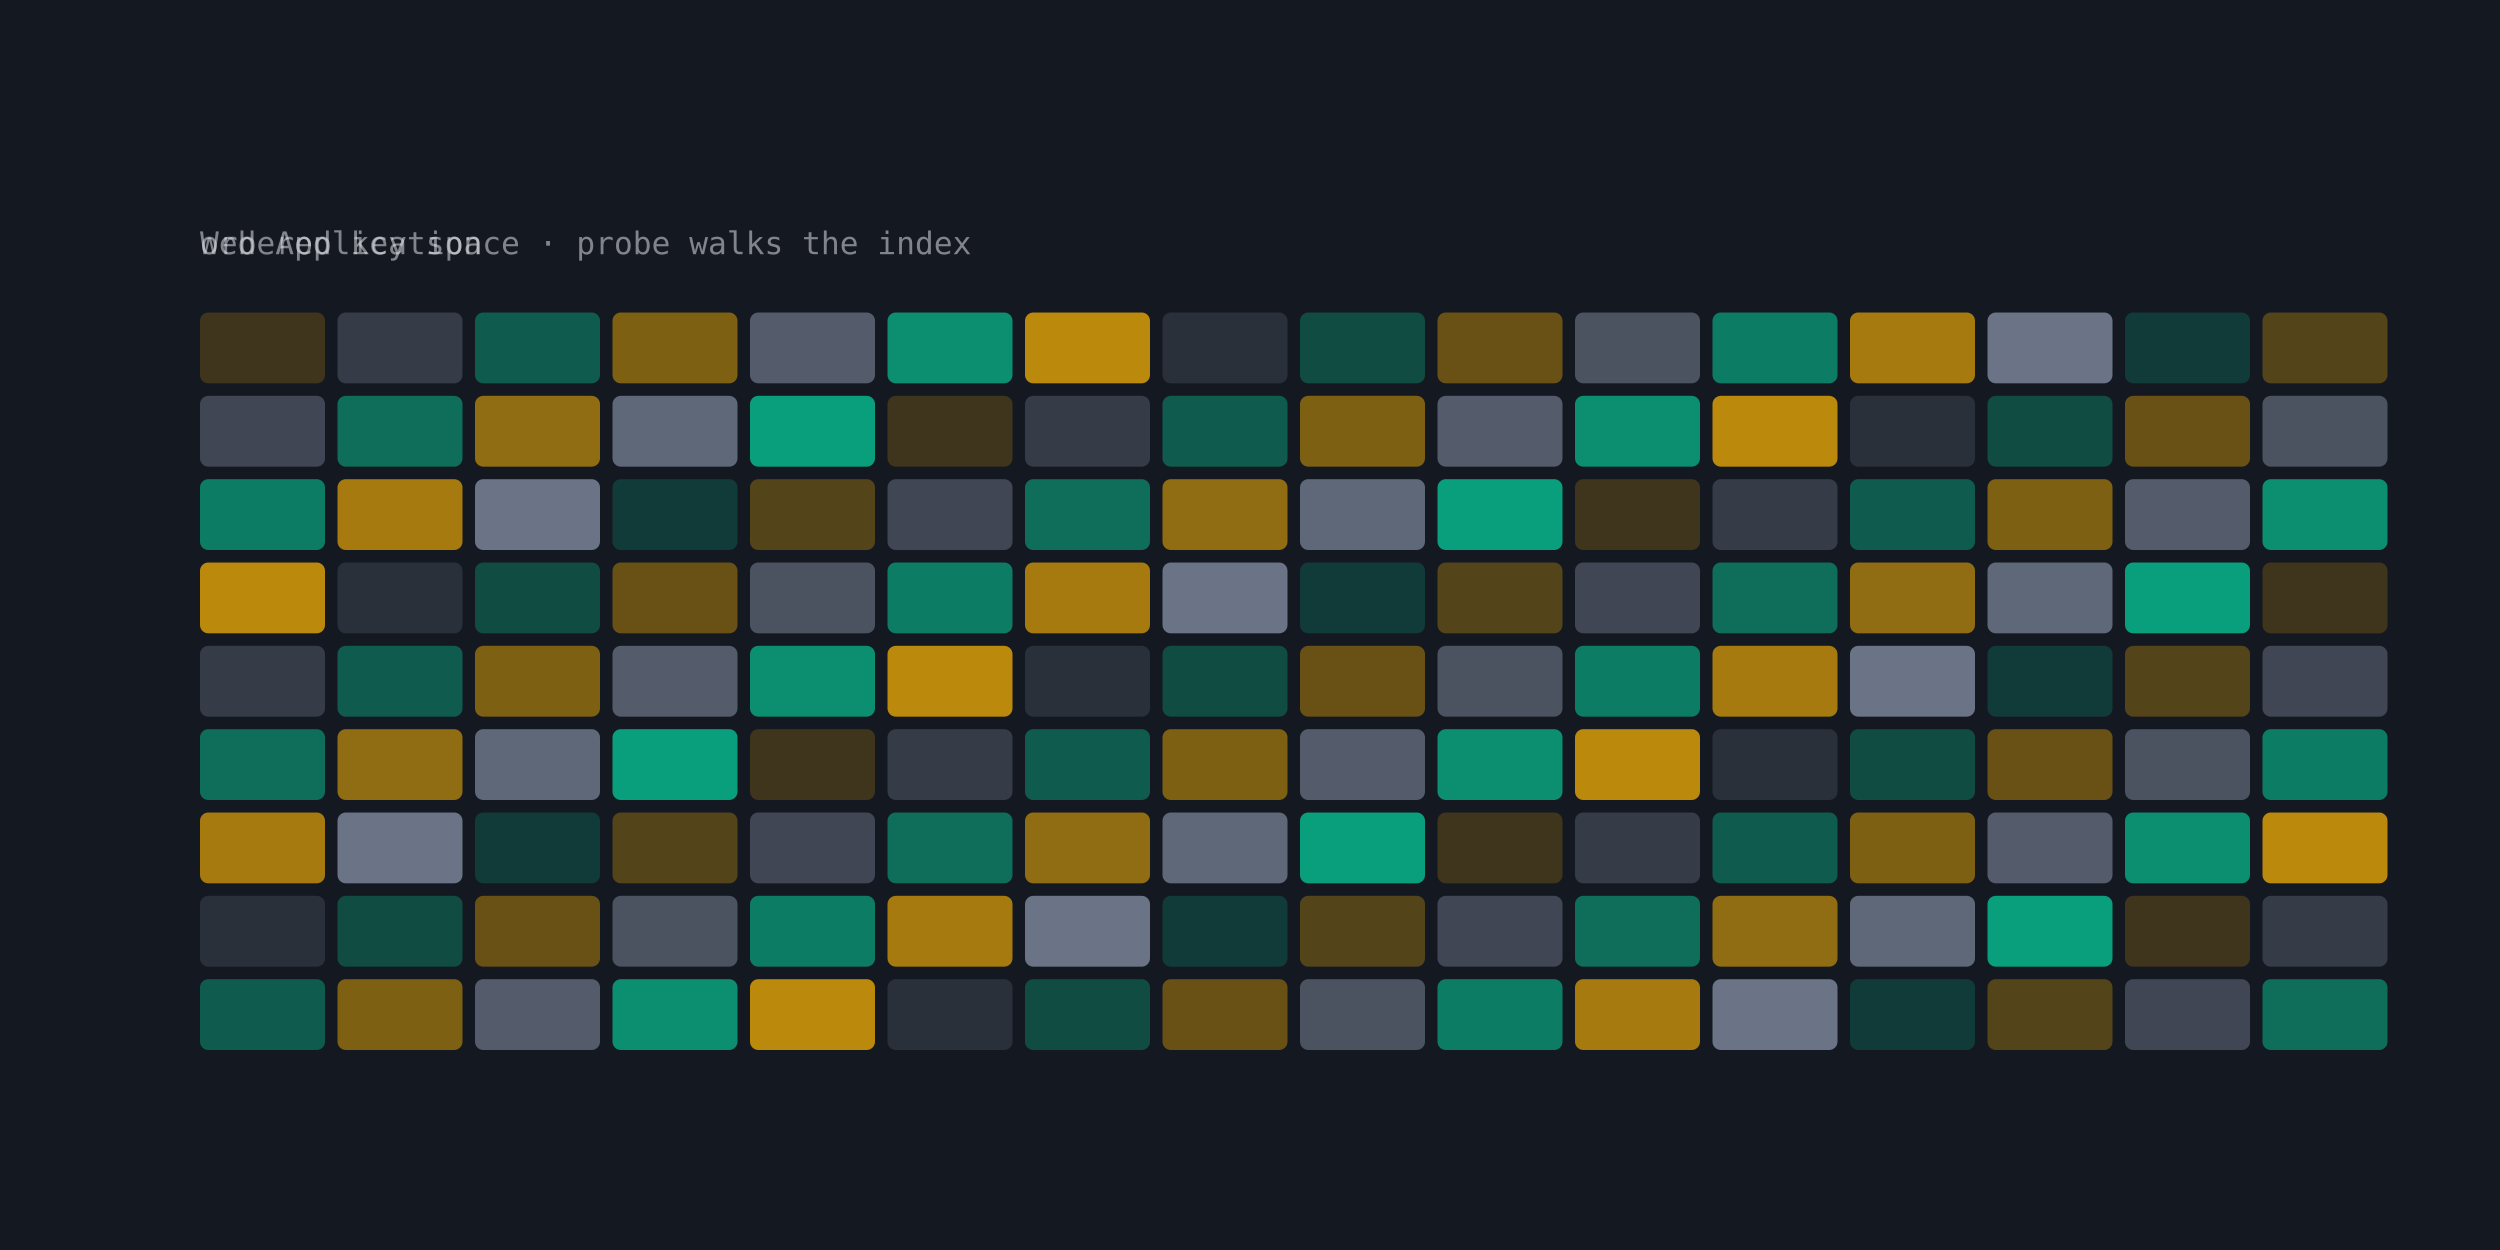
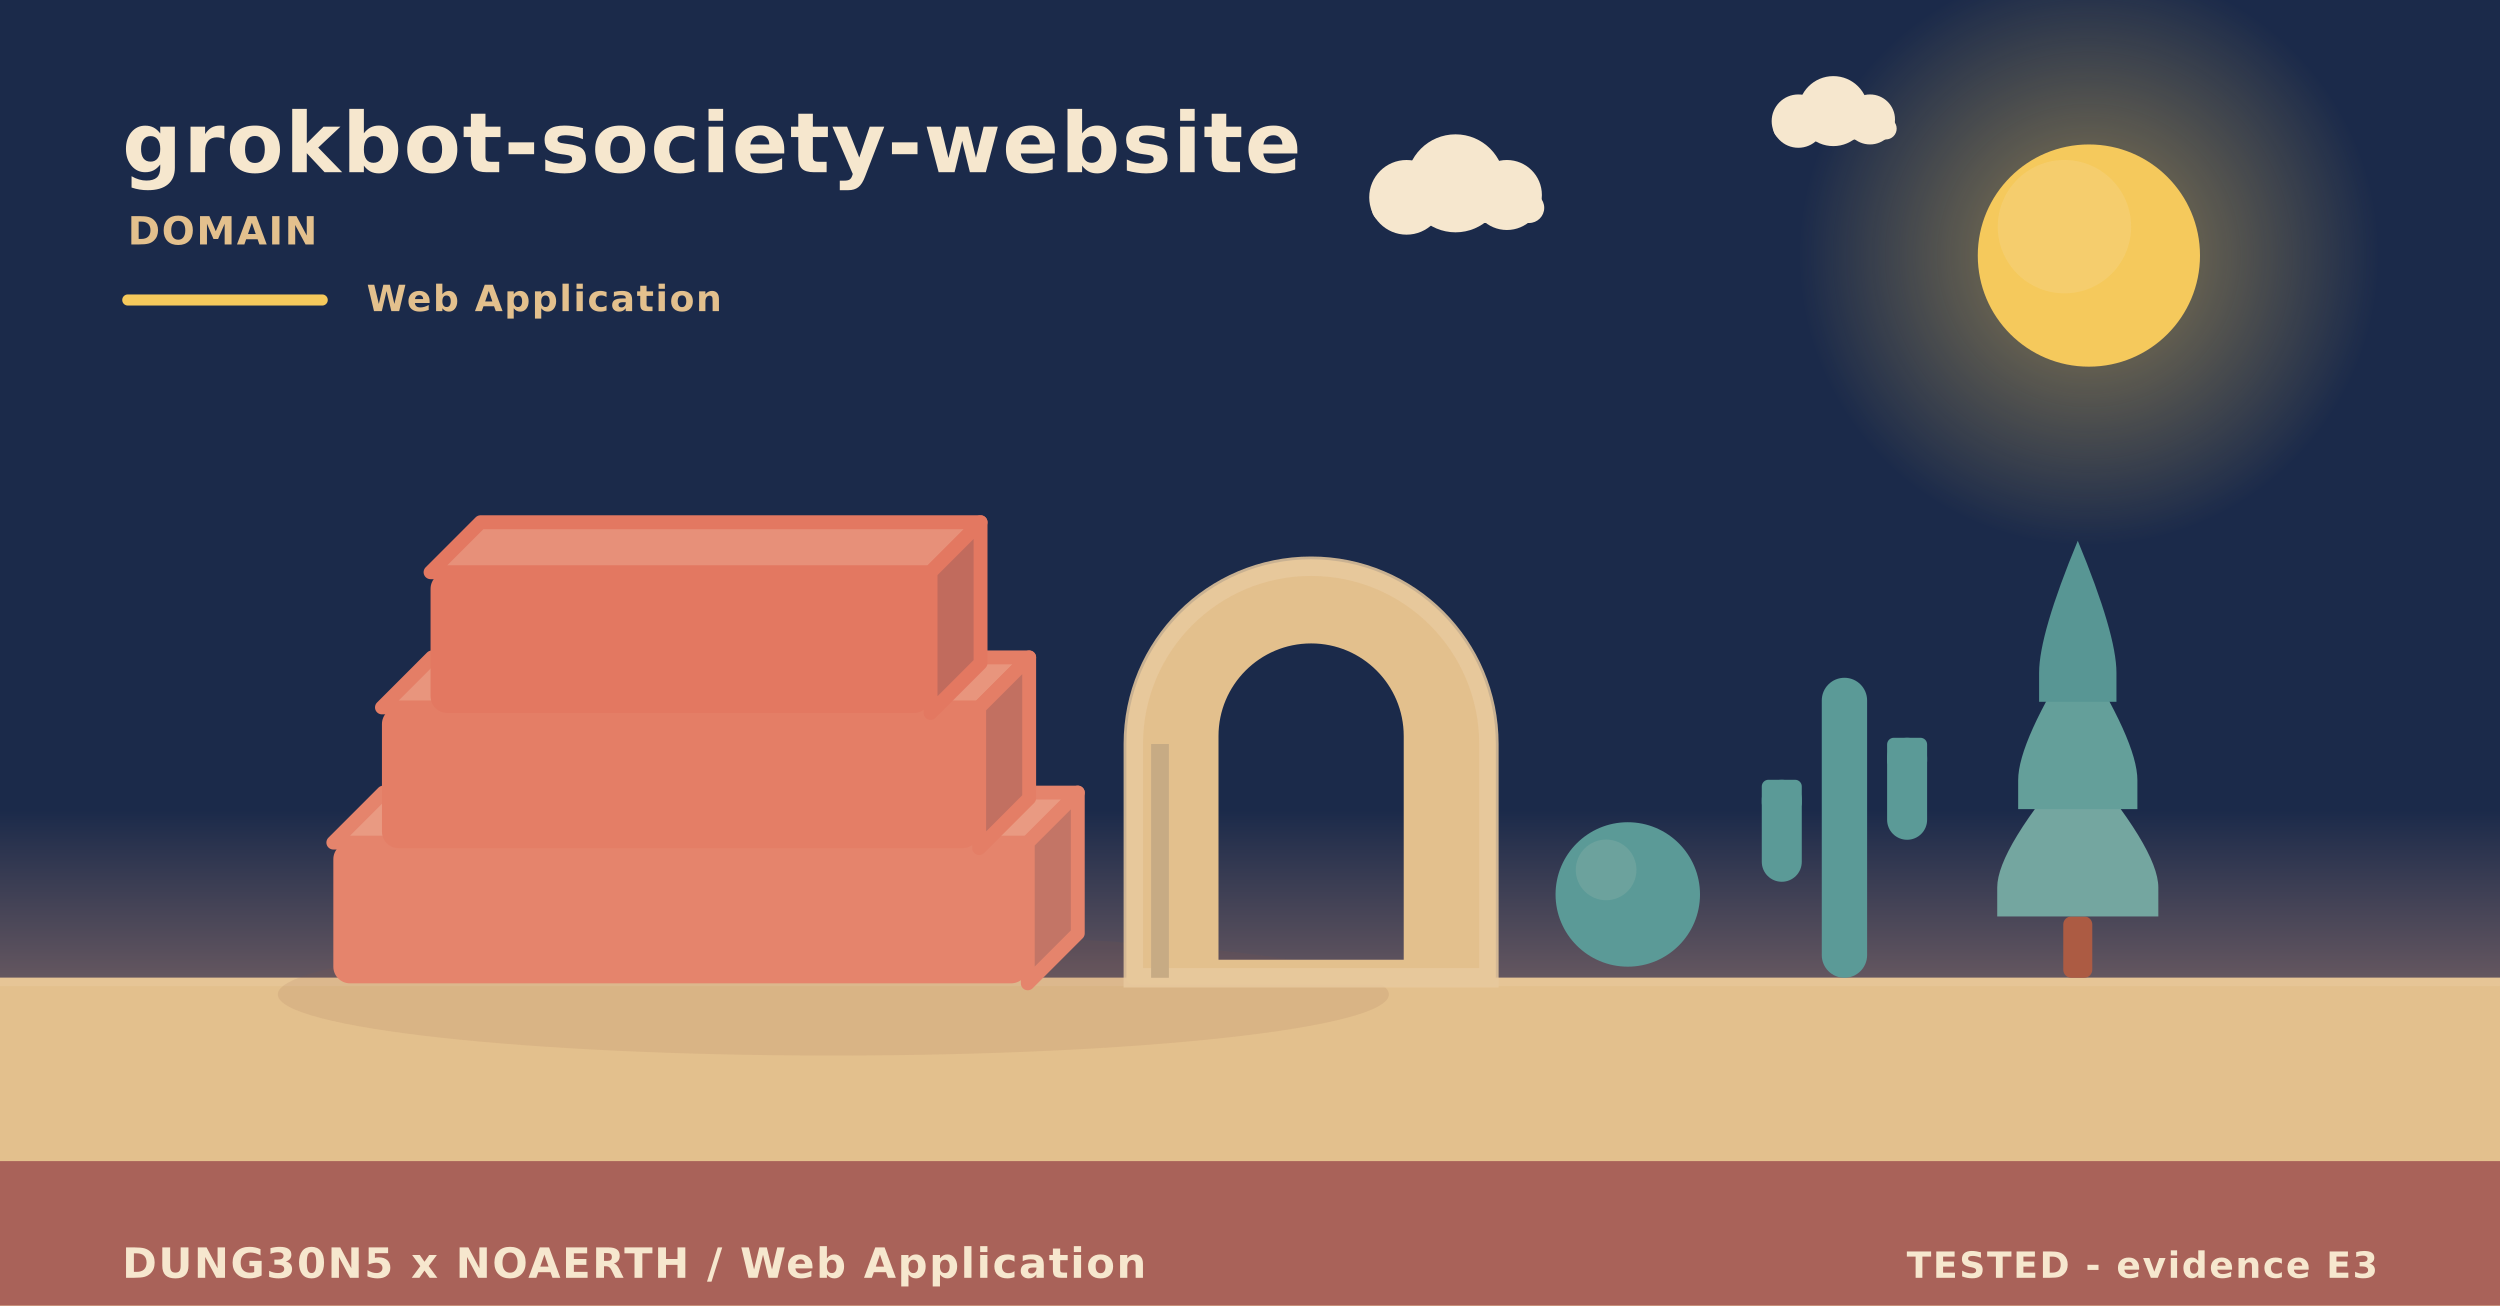
- <svg xmlns="http://www.w3.org/2000/svg" viewBox="0 0 1200 600" width="1200" height="600" role="img" aria-label="grokbot-society-website domain model">
-   <rect width="1200" height="600" fill="#141821" />
-   <defs>
-     <linearGradient id="gd" x1="0" y1="0" x2="1" y2="1">
-       <stop offset="0%" stop-color="#ffb703" />
-       <stop offset="100%" stop-color="#8d99ae" />
-     </linearGradient>
-   </defs>
-   <rect x="96.00" y="150.00" width="60.00" height="34.00" rx="4.00" fill="#ffb703" opacity="0.18" />
-   <rect x="162.00" y="150.00" width="60.00" height="34.00" rx="4.00" fill="#8d99ae" opacity="0.27" />
-   <rect x="228.00" y="150.00" width="60.00" height="34.00" rx="4.00" fill="#06d6a0" opacity="0.36" />
-   <rect x="294.00" y="150.00" width="60.00" height="34.00" rx="4.00" fill="#ffb703" opacity="0.45" />
-   <rect x="360.00" y="150.00" width="60.00" height="34.00" rx="4.00" fill="#8d99ae" opacity="0.53" />
-   <rect x="426.00" y="150.00" width="60.00" height="34.00" rx="4.00" fill="#06d6a0" opacity="0.62" />
-   <rect x="492.00" y="150.00" width="60.00" height="34.00" rx="4.00" fill="#ffb703" opacity="0.71" />
-   <rect x="558.00" y="150.00" width="60.00" height="34.00" rx="4.00" fill="#8d99ae" opacity="0.18" />
-   <rect x="624.00" y="150.00" width="60.00" height="34.00" rx="4.00" fill="#06d6a0" opacity="0.27" />
-   <rect x="690.00" y="150.00" width="60.00" height="34.00" rx="4.00" fill="#ffb703" opacity="0.36" />
-   <rect x="756.00" y="150.00" width="60.00" height="34.00" rx="4.00" fill="#8d99ae" opacity="0.45" />
-   <rect x="822.00" y="150.00" width="60.00" height="34.00" rx="4.00" fill="#06d6a0" opacity="0.53" />
-   <rect x="888.00" y="150.00" width="60.00" height="34.00" rx="4.00" fill="#ffb703" opacity="0.62" />
-   <rect x="954.00" y="150.00" width="60.00" height="34.00" rx="4.00" fill="#8d99ae" opacity="0.71" />
-   <rect x="1020.00" y="150.00" width="60.00" height="34.00" rx="4.00" fill="#06d6a0" opacity="0.18" />
-   <rect x="1086.00" y="150.00" width="60.00" height="34.00" rx="4.00" fill="#ffb703" opacity="0.27" />
-   <rect x="96.00" y="190.00" width="60.00" height="34.00" rx="4.00" fill="#8d99ae" opacity="0.36" />
-   <rect x="162.00" y="190.00" width="60.00" height="34.00" rx="4.00" fill="#06d6a0" opacity="0.45" />
-   <rect x="228.00" y="190.00" width="60.00" height="34.00" rx="4.00" fill="#ffb703" opacity="0.53" />
-   <rect x="294.00" y="190.00" width="60.00" height="34.00" rx="4.00" fill="#8d99ae" opacity="0.62" />
-   <rect x="360.00" y="190.00" width="60.00" height="34.00" rx="4.00" fill="#06d6a0" opacity="0.71" />
-   <rect x="426.00" y="190.00" width="60.00" height="34.00" rx="4.00" fill="#ffb703" opacity="0.18" />
-   <rect x="492.00" y="190.00" width="60.00" height="34.00" rx="4.00" fill="#8d99ae" opacity="0.27" />
-   <rect x="558.00" y="190.00" width="60.00" height="34.00" rx="4.00" fill="#06d6a0" opacity="0.36" />
-   <rect x="624.00" y="190.00" width="60.00" height="34.00" rx="4.00" fill="#ffb703" opacity="0.45" />
-   <rect x="690.00" y="190.00" width="60.00" height="34.00" rx="4.00" fill="#8d99ae" opacity="0.53" />
-   <rect x="756.00" y="190.00" width="60.00" height="34.00" rx="4.00" fill="#06d6a0" opacity="0.62" />
-   <rect x="822.00" y="190.00" width="60.00" height="34.00" rx="4.00" fill="#ffb703" opacity="0.71" />
-   <rect x="888.00" y="190.00" width="60.00" height="34.00" rx="4.00" fill="#8d99ae" opacity="0.18" />
-   <rect x="954.00" y="190.00" width="60.00" height="34.00" rx="4.00" fill="#06d6a0" opacity="0.27" />
-   <rect x="1020.00" y="190.00" width="60.00" height="34.00" rx="4.00" fill="#ffb703" opacity="0.36" />
-   <rect x="1086.00" y="190.00" width="60.00" height="34.00" rx="4.00" fill="#8d99ae" opacity="0.45" />
-   <rect x="96.00" y="230.00" width="60.00" height="34.00" rx="4.00" fill="#06d6a0" opacity="0.53" />
-   <rect x="162.00" y="230.00" width="60.00" height="34.00" rx="4.00" fill="#ffb703" opacity="0.62" />
-   <rect x="228.00" y="230.00" width="60.00" height="34.00" rx="4.00" fill="#8d99ae" opacity="0.71" />
-   <rect x="294.00" y="230.00" width="60.00" height="34.00" rx="4.00" fill="#06d6a0" opacity="0.18" />
-   <rect x="360.00" y="230.00" width="60.00" height="34.00" rx="4.00" fill="#ffb703" opacity="0.27" />
-   <rect x="426.00" y="230.00" width="60.00" height="34.00" rx="4.00" fill="#8d99ae" opacity="0.36" />
-   <rect x="492.00" y="230.00" width="60.00" height="34.00" rx="4.00" fill="#06d6a0" opacity="0.45" />
-   <rect x="558.00" y="230.00" width="60.00" height="34.00" rx="4.00" fill="#ffb703" opacity="0.53" />
-   <rect x="624.00" y="230.00" width="60.00" height="34.00" rx="4.00" fill="#8d99ae" opacity="0.62" />
-   <rect x="690.00" y="230.00" width="60.00" height="34.00" rx="4.00" fill="#06d6a0" opacity="0.71" />
-   <rect x="756.00" y="230.00" width="60.00" height="34.00" rx="4.00" fill="#ffb703" opacity="0.18" />
-   <rect x="822.00" y="230.00" width="60.00" height="34.00" rx="4.00" fill="#8d99ae" opacity="0.27" />
-   <rect x="888.00" y="230.00" width="60.00" height="34.00" rx="4.00" fill="#06d6a0" opacity="0.36" />
-   <rect x="954.00" y="230.00" width="60.00" height="34.00" rx="4.00" fill="#ffb703" opacity="0.45" />
-   <rect x="1020.00" y="230.00" width="60.00" height="34.00" rx="4.00" fill="#8d99ae" opacity="0.53" />
-   <rect x="1086.00" y="230.00" width="60.00" height="34.00" rx="4.00" fill="#06d6a0" opacity="0.62" />
-   <rect x="96.00" y="270.00" width="60.00" height="34.00" rx="4.00" fill="#ffb703" opacity="0.71" />
-   <rect x="162.00" y="270.00" width="60.00" height="34.00" rx="4.00" fill="#8d99ae" opacity="0.18" />
-   <rect x="228.00" y="270.00" width="60.00" height="34.00" rx="4.00" fill="#06d6a0" opacity="0.27" />
-   <rect x="294.00" y="270.00" width="60.00" height="34.00" rx="4.00" fill="#ffb703" opacity="0.36" />
-   <rect x="360.00" y="270.00" width="60.00" height="34.00" rx="4.00" fill="#8d99ae" opacity="0.45" />
-   <rect x="426.00" y="270.00" width="60.00" height="34.00" rx="4.00" fill="#06d6a0" opacity="0.53" />
-   <rect x="492.00" y="270.00" width="60.00" height="34.00" rx="4.00" fill="#ffb703" opacity="0.62" />
-   <rect x="558.00" y="270.00" width="60.00" height="34.00" rx="4.00" fill="#8d99ae" opacity="0.71" />
-   <rect x="624.00" y="270.00" width="60.00" height="34.00" rx="4.00" fill="#06d6a0" opacity="0.18" />
-   <rect x="690.00" y="270.00" width="60.00" height="34.00" rx="4.00" fill="#ffb703" opacity="0.27" />
-   <rect x="756.00" y="270.00" width="60.00" height="34.00" rx="4.00" fill="#8d99ae" opacity="0.36" />
-   <rect x="822.00" y="270.00" width="60.00" height="34.00" rx="4.00" fill="#06d6a0" opacity="0.45" />
-   <rect x="888.00" y="270.00" width="60.00" height="34.00" rx="4.00" fill="#ffb703" opacity="0.53" />
-   <rect x="954.00" y="270.00" width="60.00" height="34.00" rx="4.00" fill="#8d99ae" opacity="0.62" />
-   <rect x="1020.00" y="270.00" width="60.00" height="34.00" rx="4.00" fill="#06d6a0" opacity="0.71" />
-   <rect x="1086.00" y="270.00" width="60.00" height="34.00" rx="4.00" fill="#ffb703" opacity="0.18" />
-   <rect x="96.00" y="310.00" width="60.00" height="34.00" rx="4.00" fill="#8d99ae" opacity="0.27" />
-   <rect x="162.00" y="310.00" width="60.00" height="34.00" rx="4.00" fill="#06d6a0" opacity="0.36" />
-   <rect x="228.00" y="310.00" width="60.00" height="34.00" rx="4.00" fill="#ffb703" opacity="0.45" />
-   <rect x="294.00" y="310.00" width="60.00" height="34.00" rx="4.00" fill="#8d99ae" opacity="0.53" />
-   <rect x="360.00" y="310.00" width="60.00" height="34.00" rx="4.00" fill="#06d6a0" opacity="0.62" />
-   <rect x="426.00" y="310.00" width="60.00" height="34.00" rx="4.00" fill="#ffb703" opacity="0.71" />
-   <rect x="492.00" y="310.00" width="60.00" height="34.00" rx="4.00" fill="#8d99ae" opacity="0.18" />
-   <rect x="558.00" y="310.00" width="60.00" height="34.00" rx="4.00" fill="#06d6a0" opacity="0.27" />
-   <rect x="624.00" y="310.00" width="60.00" height="34.00" rx="4.00" fill="#ffb703" opacity="0.36" />
-   <rect x="690.00" y="310.00" width="60.00" height="34.00" rx="4.00" fill="#8d99ae" opacity="0.45" />
-   <rect x="756.00" y="310.00" width="60.00" height="34.00" rx="4.00" fill="#06d6a0" opacity="0.53" />
-   <rect x="822.00" y="310.00" width="60.00" height="34.00" rx="4.00" fill="#ffb703" opacity="0.62" />
-   <rect x="888.00" y="310.00" width="60.00" height="34.00" rx="4.00" fill="#8d99ae" opacity="0.71" />
-   <rect x="954.00" y="310.00" width="60.00" height="34.00" rx="4.00" fill="#06d6a0" opacity="0.18" />
-   <rect x="1020.00" y="310.00" width="60.00" height="34.00" rx="4.00" fill="#ffb703" opacity="0.27" />
-   <rect x="1086.00" y="310.00" width="60.00" height="34.00" rx="4.00" fill="#8d99ae" opacity="0.36" />
-   <rect x="96.00" y="350.00" width="60.00" height="34.00" rx="4.00" fill="#06d6a0" opacity="0.45" />
-   <rect x="162.00" y="350.00" width="60.00" height="34.00" rx="4.00" fill="#ffb703" opacity="0.53" />
-   <rect x="228.00" y="350.00" width="60.00" height="34.00" rx="4.00" fill="#8d99ae" opacity="0.62" />
-   <rect x="294.00" y="350.00" width="60.00" height="34.00" rx="4.00" fill="#06d6a0" opacity="0.71" />
-   <rect x="360.00" y="350.00" width="60.00" height="34.00" rx="4.00" fill="#ffb703" opacity="0.18" />
-   <rect x="426.00" y="350.00" width="60.00" height="34.00" rx="4.00" fill="#8d99ae" opacity="0.27" />
-   <rect x="492.00" y="350.00" width="60.00" height="34.00" rx="4.00" fill="#06d6a0" opacity="0.36" />
-   <rect x="558.00" y="350.00" width="60.00" height="34.00" rx="4.00" fill="#ffb703" opacity="0.45" />
-   <rect x="624.00" y="350.00" width="60.00" height="34.00" rx="4.00" fill="#8d99ae" opacity="0.53" />
-   <rect x="690.00" y="350.00" width="60.00" height="34.00" rx="4.00" fill="#06d6a0" opacity="0.62" />
-   <rect x="756.00" y="350.00" width="60.00" height="34.00" rx="4.00" fill="#ffb703" opacity="0.71" />
-   <rect x="822.00" y="350.00" width="60.00" height="34.00" rx="4.00" fill="#8d99ae" opacity="0.18" />
-   <rect x="888.00" y="350.00" width="60.00" height="34.00" rx="4.00" fill="#06d6a0" opacity="0.27" />
-   <rect x="954.00" y="350.00" width="60.00" height="34.00" rx="4.00" fill="#ffb703" opacity="0.36" />
-   <rect x="1020.00" y="350.00" width="60.00" height="34.00" rx="4.00" fill="#8d99ae" opacity="0.45" />
-   <rect x="1086.00" y="350.00" width="60.00" height="34.00" rx="4.00" fill="#06d6a0" opacity="0.53" />
-   <rect x="96.00" y="390.00" width="60.00" height="34.00" rx="4.00" fill="#ffb703" opacity="0.62" />
-   <rect x="162.00" y="390.00" width="60.00" height="34.00" rx="4.00" fill="#8d99ae" opacity="0.71" />
-   <rect x="228.00" y="390.00" width="60.00" height="34.00" rx="4.00" fill="#06d6a0" opacity="0.18" />
-   <rect x="294.00" y="390.00" width="60.00" height="34.00" rx="4.00" fill="#ffb703" opacity="0.27" />
-   <rect x="360.00" y="390.00" width="60.00" height="34.00" rx="4.00" fill="#8d99ae" opacity="0.36" />
-   <rect x="426.00" y="390.00" width="60.00" height="34.00" rx="4.00" fill="#06d6a0" opacity="0.45" />
-   <rect x="492.00" y="390.00" width="60.00" height="34.00" rx="4.00" fill="#ffb703" opacity="0.53" />
-   <rect x="558.00" y="390.00" width="60.00" height="34.00" rx="4.00" fill="#8d99ae" opacity="0.62" />
-   <rect x="624.00" y="390.00" width="60.00" height="34.00" rx="4.00" fill="#06d6a0" opacity="0.71" />
-   <rect x="690.00" y="390.00" width="60.00" height="34.00" rx="4.00" fill="#ffb703" opacity="0.18" />
-   <rect x="756.00" y="390.00" width="60.00" height="34.00" rx="4.00" fill="#8d99ae" opacity="0.27" />
-   <rect x="822.00" y="390.00" width="60.00" height="34.00" rx="4.00" fill="#06d6a0" opacity="0.36" />
-   <rect x="888.00" y="390.00" width="60.00" height="34.00" rx="4.00" fill="#ffb703" opacity="0.45" />
-   <rect x="954.00" y="390.00" width="60.00" height="34.00" rx="4.00" fill="#8d99ae" opacity="0.53" />
-   <rect x="1020.00" y="390.00" width="60.00" height="34.00" rx="4.00" fill="#06d6a0" opacity="0.62" />
-   <rect x="1086.00" y="390.00" width="60.00" height="34.00" rx="4.00" fill="#ffb703" opacity="0.71" />
-   <rect x="96.00" y="430.00" width="60.00" height="34.00" rx="4.00" fill="#8d99ae" opacity="0.18" />
-   <rect x="162.00" y="430.00" width="60.00" height="34.00" rx="4.00" fill="#06d6a0" opacity="0.27" />
-   <rect x="228.00" y="430.00" width="60.00" height="34.00" rx="4.00" fill="#ffb703" opacity="0.36" />
-   <rect x="294.00" y="430.00" width="60.00" height="34.00" rx="4.00" fill="#8d99ae" opacity="0.45" />
-   <rect x="360.00" y="430.00" width="60.00" height="34.00" rx="4.00" fill="#06d6a0" opacity="0.53" />
-   <rect x="426.00" y="430.00" width="60.00" height="34.00" rx="4.00" fill="#ffb703" opacity="0.62" />
-   <rect x="492.00" y="430.00" width="60.00" height="34.00" rx="4.00" fill="#8d99ae" opacity="0.71" />
-   <rect x="558.00" y="430.00" width="60.00" height="34.00" rx="4.00" fill="#06d6a0" opacity="0.18" />
-   <rect x="624.00" y="430.00" width="60.00" height="34.00" rx="4.00" fill="#ffb703" opacity="0.27" />
-   <rect x="690.00" y="430.00" width="60.00" height="34.00" rx="4.00" fill="#8d99ae" opacity="0.36" />
-   <rect x="756.00" y="430.00" width="60.00" height="34.00" rx="4.00" fill="#06d6a0" opacity="0.45" />
-   <rect x="822.00" y="430.00" width="60.00" height="34.00" rx="4.00" fill="#ffb703" opacity="0.53" />
-   <rect x="888.00" y="430.00" width="60.00" height="34.00" rx="4.00" fill="#8d99ae" opacity="0.62" />
-   <rect x="954.00" y="430.00" width="60.00" height="34.00" rx="4.00" fill="#06d6a0" opacity="0.71" />
-   <rect x="1020.00" y="430.00" width="60.00" height="34.00" rx="4.00" fill="#ffb703" opacity="0.18" />
-   <rect x="1086.00" y="430.00" width="60.00" height="34.00" rx="4.00" fill="#8d99ae" opacity="0.27" />
-   <rect x="96.00" y="470.00" width="60.00" height="34.00" rx="4.00" fill="#06d6a0" opacity="0.36" />
-   <rect x="162.00" y="470.00" width="60.00" height="34.00" rx="4.00" fill="#ffb703" opacity="0.45" />
-   <rect x="228.00" y="470.00" width="60.00" height="34.00" rx="4.00" fill="#8d99ae" opacity="0.53" />
-   <rect x="294.00" y="470.00" width="60.00" height="34.00" rx="4.00" fill="#06d6a0" opacity="0.62" />
-   <rect x="360.00" y="470.00" width="60.00" height="34.00" rx="4.00" fill="#ffb703" opacity="0.71" />
-   <rect x="426.00" y="470.00" width="60.00" height="34.00" rx="4.00" fill="#8d99ae" opacity="0.18" />
-   <rect x="492.00" y="470.00" width="60.00" height="34.00" rx="4.00" fill="#06d6a0" opacity="0.27" />
-   <rect x="558.00" y="470.00" width="60.00" height="34.00" rx="4.00" fill="#ffb703" opacity="0.36" />
-   <rect x="624.00" y="470.00" width="60.00" height="34.00" rx="4.00" fill="#8d99ae" opacity="0.45" />
-   <rect x="690.00" y="470.00" width="60.00" height="34.00" rx="4.00" fill="#06d6a0" opacity="0.53" />
-   <rect x="756.00" y="470.00" width="60.00" height="34.00" rx="4.00" fill="#ffb703" opacity="0.62" />
-   <rect x="822.00" y="470.00" width="60.00" height="34.00" rx="4.00" fill="#8d99ae" opacity="0.71" />
-   <rect x="888.00" y="470.00" width="60.00" height="34.00" rx="4.00" fill="#06d6a0" opacity="0.18" />
-   <rect x="954.00" y="470.00" width="60.00" height="34.00" rx="4.00" fill="#ffb703" opacity="0.27" />
-   <rect x="1020.00" y="470.00" width="60.00" height="34.00" rx="4.00" fill="#8d99ae" opacity="0.36" />
-   <rect x="1086.00" y="470.00" width="60.00" height="34.00" rx="4.00" fill="#06d6a0" opacity="0.45" />
-   <text x="96" y="122" font-family="ui-monospace,Menlo,monospace" font-size="15" fill="rgba(238,241,246,0.500)">ordered key space · probe walks the index</text>
-   <text x="96" y="122" font-family="ui-monospace,Menlo,monospace" font-size="15" fill="rgba(238,241,246,0.500)">Web Application</text>
+ <svg xmlns="http://www.w3.org/2000/svg" width="900" height="470" viewBox="0 0 900 470" role="img" aria-label="grokbot-society-website - the problem it addresses">
+   <linearGradient id="skym" x1="0" y1="0" x2="0" y2="1">
+     <stop offset="0" stop-color="#1b2a4a" />
+     <stop offset="0.62" stop-color="#1b2a4a" />
+     <stop offset="1" stop-color="#f3ad8a" />
+   </linearGradient>
+   <rect width="900" height="470" fill="url(#skym)" />
+   <radialGradient id="sunm">
+     <stop offset="0.35" stop-color="#f5c95c" stop-opacity="0.34" />
+     <stop offset="1" stop-color="#f5c95c" stop-opacity="0" />
+   </radialGradient>
+   <circle cx="752" cy="92" r="104" fill="url(#sunm)" />
+   <circle cx="752" cy="92" r="40" fill="#f5c95c" />
+   <circle cx="743.2" cy="81.6" r="24" fill="#f5d27e" opacity="0.5" />
+   <g>
+     <circle cx="524" cy="66" r="17.64" fill="#f6e7ce" />
+     <circle cx="506.36" cy="71.04" r="13.44" fill="#f6e7ce" />
+     <circle cx="542.48" cy="70.2" r="12.6" fill="#f6e7ce" />
+     <rect x="493.76" y="69.36" width="62.16" height="10.92" rx="5.46" fill="#f6e7ce" />
+   </g>
+   <g>
+     <circle cx="660" cy="40" r="12.6" fill="#f6e7ce" />
+     <circle cx="647.4" cy="43.6" r="9.6" fill="#f6e7ce" />
+     <circle cx="673.2" cy="43" r="9" fill="#f6e7ce" />
+     <rect x="638.4" y="42.4" width="44.4" height="7.8" rx="3.9" fill="#f6e7ce" />
+   </g>
+   <rect x="0" y="352" width="900" height="118" fill="#e3c08d" />
+   <rect x="0" y="352" width="900" height="3" fill="#e6c596" />
+   <text x="44" y="62" font-family="Verdana,DejaVu Sans,sans-serif" font-size="30" font-weight="700" letter-spacing="0.6" fill="#f6e7ce" text-anchor="start">grokbot-society-website</text>
+   <text x="46" y="88" font-family="Verdana,DejaVu Sans,sans-serif" font-size="14" font-weight="700" letter-spacing="0.6" fill="#e3c08d" text-anchor="start">DOMAIN</text>
+   <rect x="44" y="106" width="74" height="4" rx="2" fill="#f5c95c" />
+   <text x="132" y="112" font-family="Verdana,DejaVu Sans,sans-serif" font-size="13" font-weight="700" letter-spacing="0.6" fill="#e3c08d" text-anchor="start">Web Application</text>
+   <ellipse cx="300" cy="358" rx="200" ry="22" fill="rgba(138,90,68,0.11)" />
+   <path d="M120,303.33 L370,303.33 L388,285.33 L138,285.33 Z" fill="#e99a82" stroke="#e5846c" stroke-width="5" stroke-linejoin="round" />
+   <path d="M370,303.33 L388,285.33 L388,336 L370,354 Z" fill="#c37566" stroke="#e5846c" stroke-width="5" stroke-linejoin="round" />
+   <rect x="120" y="303.33" width="250" height="50.67" rx="6" fill="#e5846c" />
+   <path d="M137.5,254.67 L352.5,254.67 L370.5,236.67 L155.5,236.67 Z" fill="#e8957d" stroke="#e47e66" stroke-width="5" stroke-linejoin="round" />
+   <path d="M352.5,254.67 L370.5,236.67 L370.5,287.33 L352.5,305.33 Z" fill="#c27061" stroke="#e47e66" stroke-width="5" stroke-linejoin="round" />
+   <rect x="137.5" y="254.67" width="215" height="50.67" rx="6" fill="#e47e66" />
+   <path d="M155,206 L335,206 L353,188 L173,188 Z" fill="#e79079" stroke="#e37861" stroke-width="5" stroke-linejoin="round" />
+   <path d="M335,206 L353,188 L353,238.67 L335,256.67 Z" fill="#c16b5d" stroke="#e37861" stroke-width="5" stroke-linejoin="round" />
+   <rect x="155" y="206" width="180" height="50.67" rx="6" fill="#e37861" />
+   <path d="M408,352 L408,267.84 A64,64 0 0 1 536,267.84 L536,352 Z M436.16,348 L436.16,264.97 A35.84,35.84 0 0 1 507.84,264.97 L507.84,348 Z" fill="#e3c08d" fill-rule="evenodd" stroke="#e3c08d" stroke-width="5" stroke-linejoin="round" />
+   <path d="M408,352 L408,267.84 A64,64 0 0 1 536,267.84 L536,352 Z" fill="none" stroke="#e8c99d" stroke-width="7" stroke-linecap="round" opacity="0.85" />
+   <rect x="414.4" y="267.84" width="6.4" height="84.16" fill="#c7ab84" />
+   <circle cx="586" cy="322" r="26" fill="#5b9a97" />
+   <circle cx="578.2" cy="313.16" r="10.92" fill="#7aa9a2" opacity="0.55" />
+   <rect x="655.84" y="244" width="16.32" height="108" rx="8.16" fill="#5b9a97" />
+   <rect x="634.24" y="280.72" width="14.4" height="36.72" rx="7.2" fill="#5b9a97" />
+   <rect x="634.24" y="280.72" width="14.4" height="10.8" rx="2.4" fill="#5b9a97" />
+   <rect x="679.36" y="265.6" width="14.4" height="36.72" rx="7.2" fill="#5b9a97" />
+   <rect x="679.36" y="265.6" width="14.4" height="10.8" rx="2.4" fill="#5b9a97" />
+   <rect x="742.78" y="329.92" width="10.44" height="22.08" rx="2.9" fill="#ac5b43" />
+   <path d="M748,271.96 Q719,305.58 719,319.49 Q719,329.92 719,329.92 L777,329.92 Q777,329.92 777,319.49 Q777,305.58 748,271.96 Z" fill="#74a6a0" />
+   <path d="M748,233.32 Q726.54,266.94 726.54,280.85 Q726.54,291.28 726.54,291.28 L769.46,291.28 Q769.46,291.28 769.46,280.85 Q769.46,266.94 748,233.32 Z" fill="#649f9a" />
+   <path d="M748,194.68 Q734.08,228.3 734.08,242.21 Q734.08,252.64 734.08,252.64 L761.92,252.64 Q761.92,252.64 761.92,242.21 Q761.92,228.3 748,194.68 Z" fill="#589694" />
+   <rect x="0" y="418" width="900" height="52" rx="0" fill="#a65c56" opacity="0.94" />
+   <text x="44" y="460" font-family="Verdana,DejaVu Sans,sans-serif" font-size="15" font-weight="700" letter-spacing="0.6" fill="#f6e7ce" text-anchor="start">DUNG30N5 x NOAERTH  /  Web Application</text>
+   <text x="856" y="460" font-family="Verdana,DejaVu Sans,sans-serif" font-size="13" font-weight="700" letter-spacing="0.6" fill="#f6e7ce" text-anchor="end">TESTED  -  evidence E3</text>
</svg>
